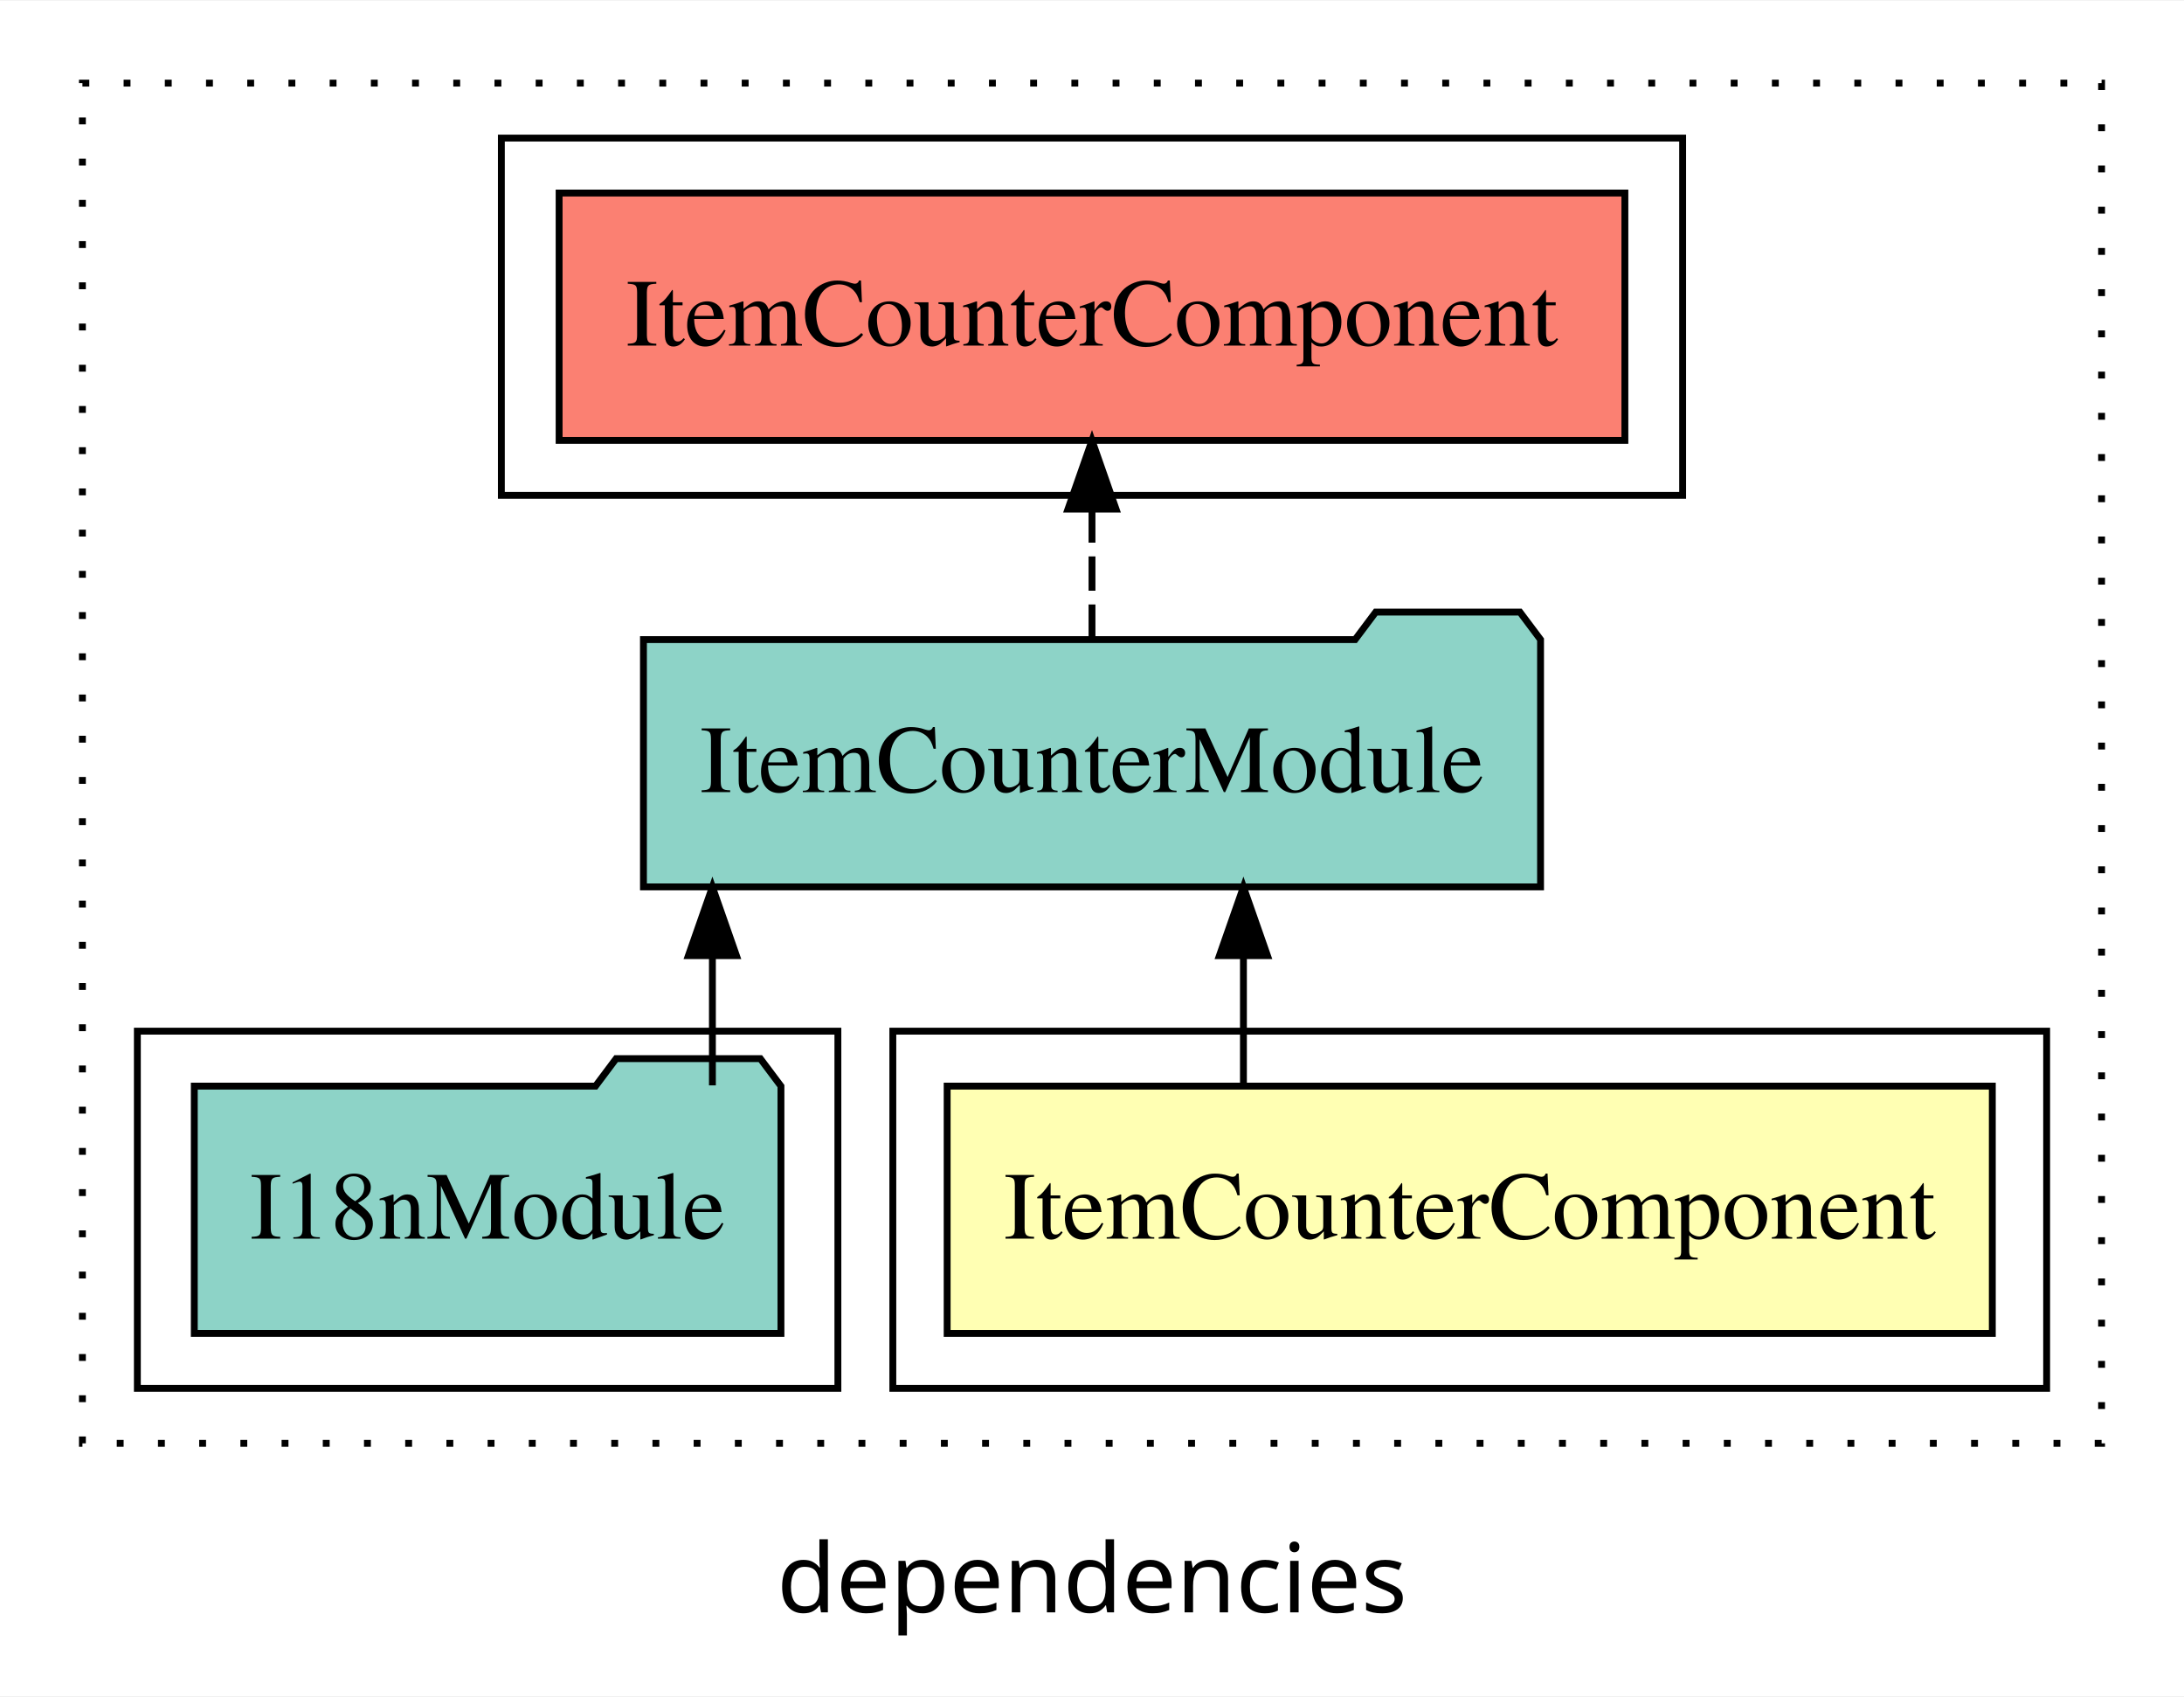
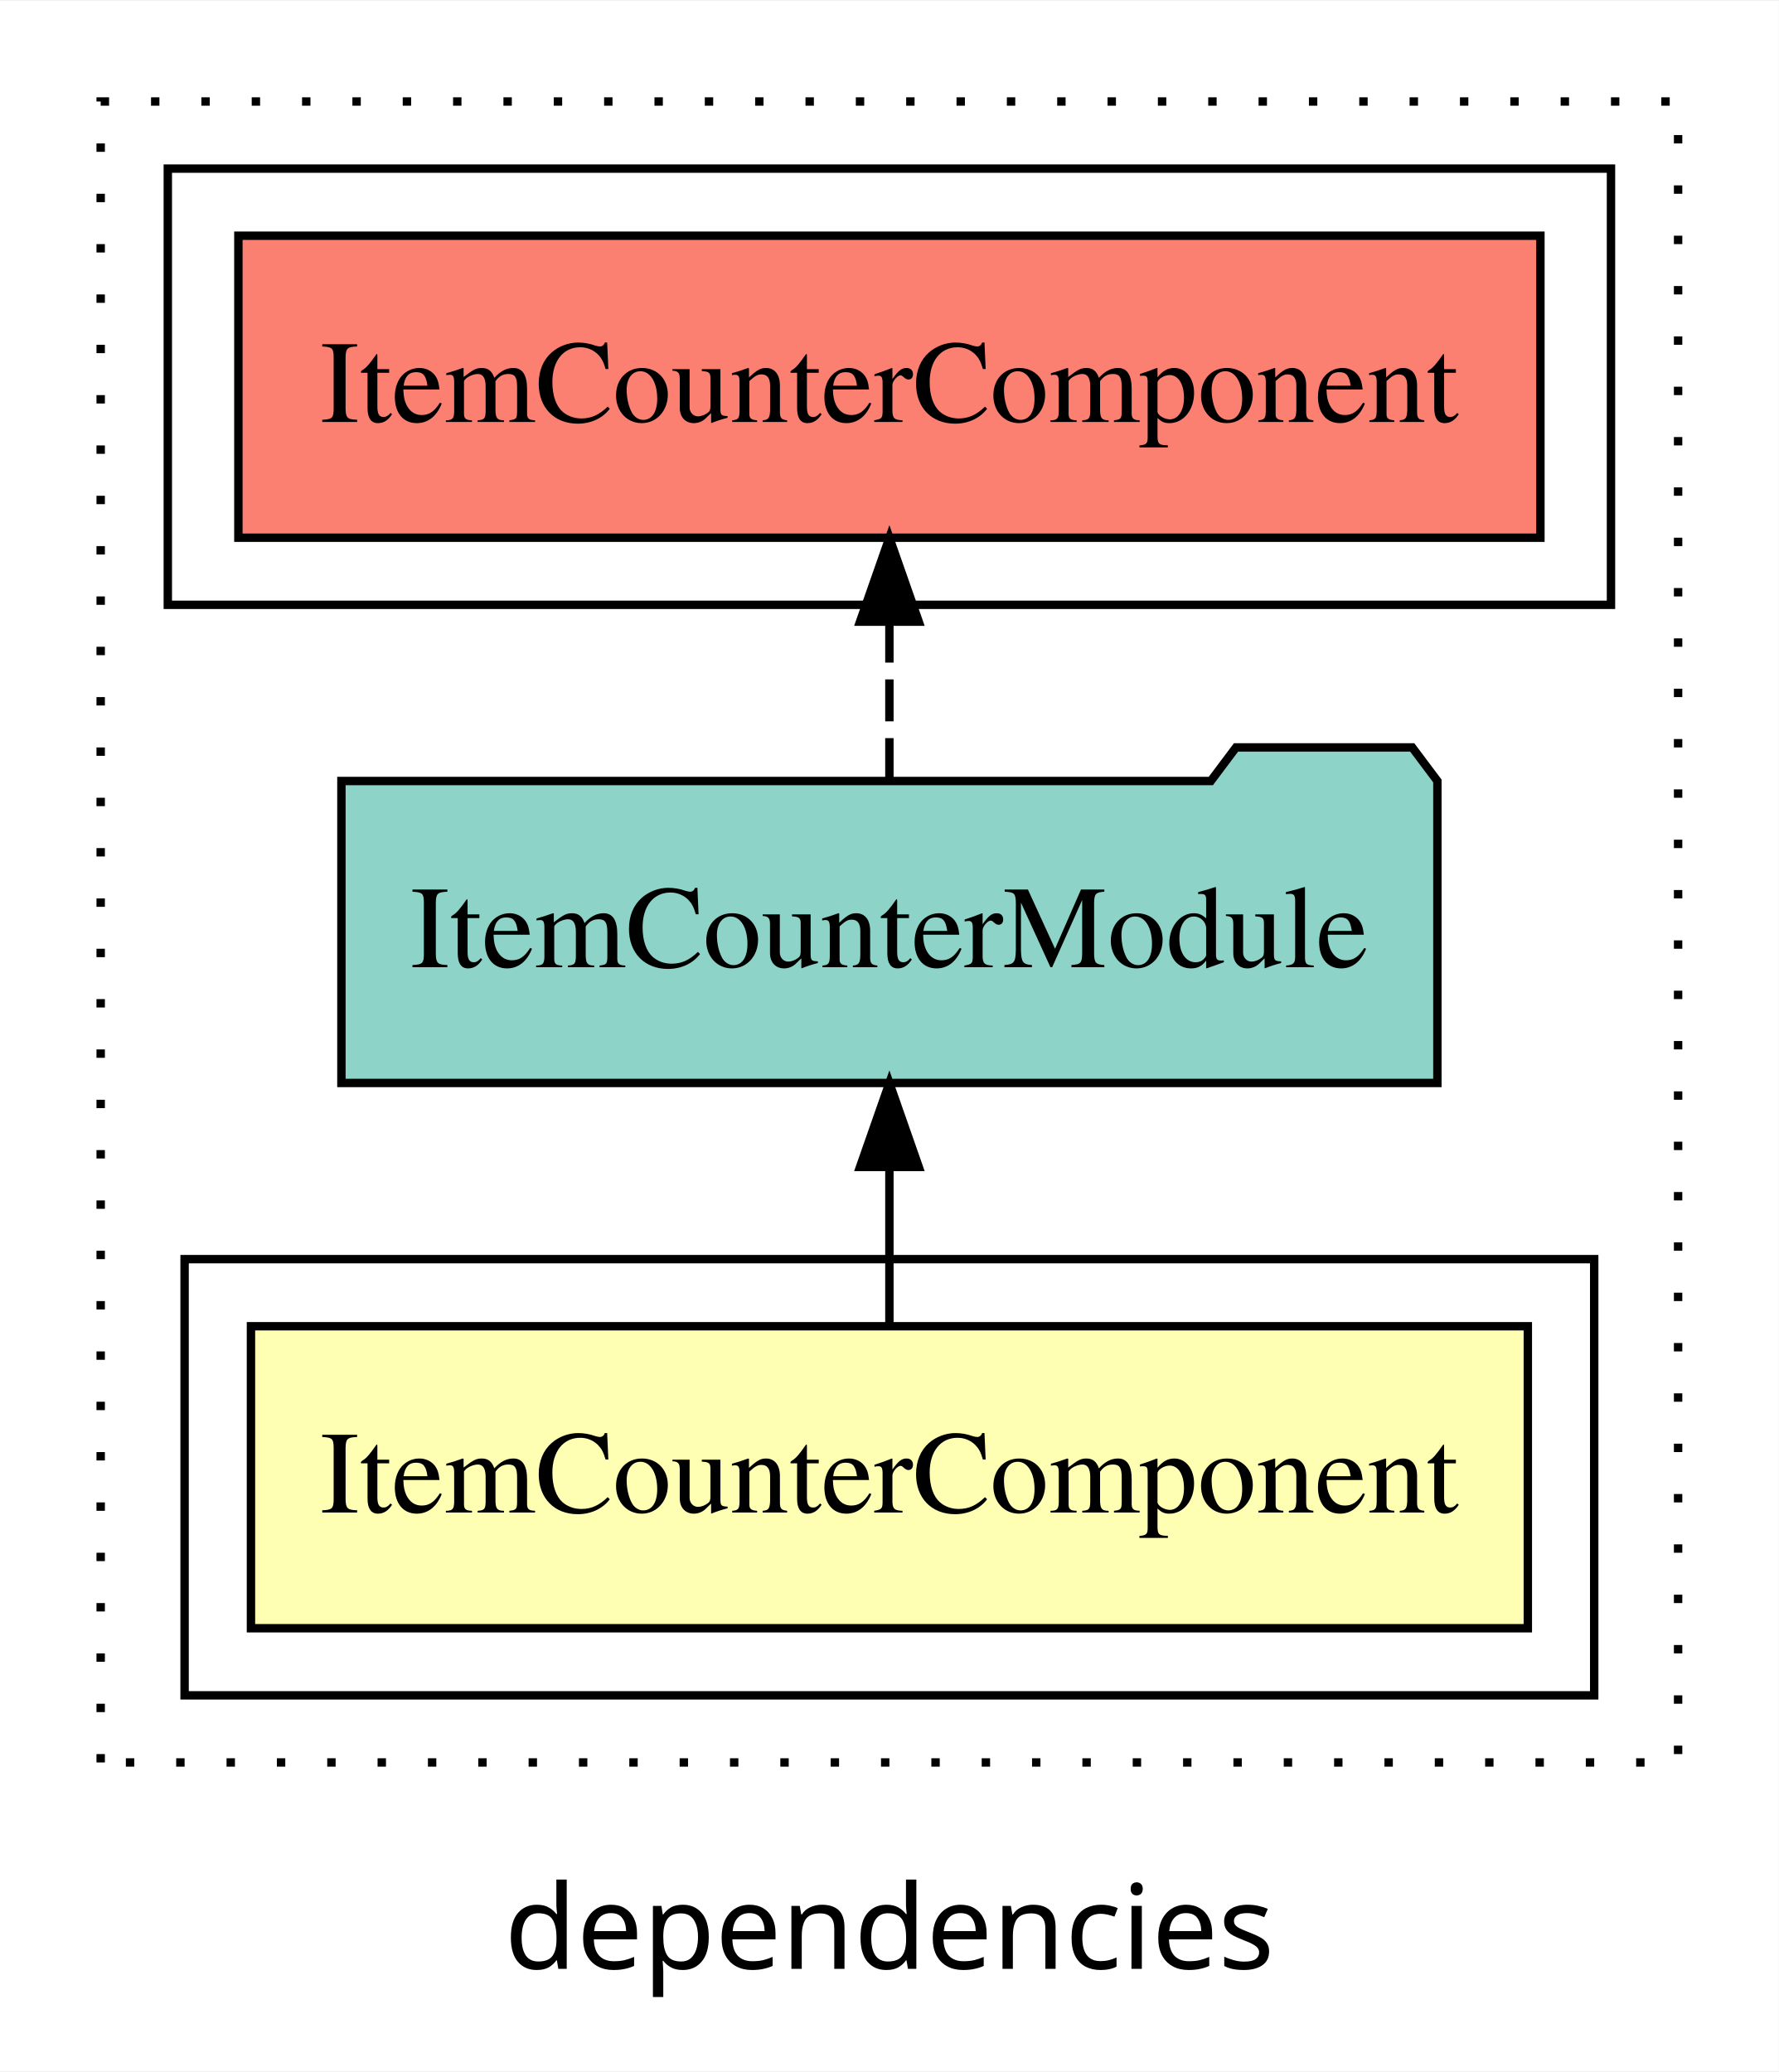
- <svg xmlns="http://www.w3.org/2000/svg" width="318pt" height="247pt" viewBox="0.00 0.00 318.00 246.80">
+ <svg xmlns="http://www.w3.org/2000/svg" width="212pt" height="247pt" viewBox="0.00 0.00 212.00 246.80">
  <g id="graph0" class="graph" transform="scale(1 1) rotate(0) translate(4 242.8)">
-     <polygon fill="white" stroke="transparent" points="-4,4 -4,-242.8 314,-242.8 314,4 -4,4" />
-     <text text-anchor="middle" x="155" y="-8.2" font-family="sans-serif" font-size="14.00">dependencies</text>
+     <polygon fill="white" stroke="transparent" points="-4,4 -4,-242.8 208,-242.8 208,4 -4,4" />
+     <text text-anchor="middle" x="102" y="-8.2" font-family="sans-serif" font-size="14.00">dependencies</text>
    <g id="clust1" class="cluster">
-       <polygon fill="none" stroke="black" stroke-dasharray="1,5" points="8,-32.8 8,-230.8 302,-230.8 302,-32.8 8,-32.8" />
+       <polygon fill="none" stroke="black" stroke-dasharray="1,5" points="8,-32.8 8,-230.8 196,-230.8 196,-32.8 8,-32.8" />
    </g>
    <g id="clust2" class="cluster">
-       <polygon fill="none" stroke="black" points="126,-40.8 126,-92.8 294,-92.8 294,-40.8 126,-40.8" />
+       <polygon fill="none" stroke="black" points="18,-40.8 18,-92.8 186,-92.8 186,-40.8 18,-40.8" />
    </g>
    <g id="clust5" class="cluster">
-       <polygon fill="none" stroke="black" points="69,-170.8 69,-222.8 241,-222.8 241,-170.8 69,-170.8" />
-     </g>
-     <g id="clust4" class="cluster">
-       <polygon fill="none" stroke="black" points="16,-40.8 16,-92.8 118,-92.8 118,-40.8 16,-40.8" />
+       <polygon fill="none" stroke="black" points="16,-170.8 16,-222.8 188,-222.8 188,-170.8 16,-170.8" />
    </g>
    <g id="node1" class="node">
-       <polygon fill="#ffffb3" stroke="black" points="286.09,-84.8 133.91,-84.8 133.91,-48.8 286.09,-48.8 286.09,-84.8" />
-       <text text-anchor="middle" x="210" y="-62.6" font-family="Times,serif" font-size="14.00">ItemCounterComponent</text>
+       <polygon fill="#ffffb3" stroke="black" points="178.09,-84.8 25.91,-84.8 25.91,-48.8 178.09,-48.8 178.09,-84.8" />
+       <text text-anchor="middle" x="102" y="-62.6" font-family="Times,serif" font-size="14.00">ItemCounterComponent</text>
    </g>
    <g id="node2" class="node">
-       <polygon fill="#8dd3c7" stroke="black" points="220.31,-149.8 217.31,-153.8 196.31,-153.8 193.31,-149.8 89.69,-149.8 89.69,-113.8 220.31,-113.8 220.31,-149.8" />
-       <text text-anchor="middle" x="155" y="-127.6" font-family="Times,serif" font-size="14.00">ItemCounterModule</text>
+       <polygon fill="#8dd3c7" stroke="black" points="167.31,-149.8 164.31,-153.8 143.31,-153.8 140.31,-149.8 36.69,-149.8 36.69,-113.8 167.31,-113.8 167.31,-149.8" />
+       <text text-anchor="middle" x="102" y="-127.6" font-family="Times,serif" font-size="14.00">ItemCounterModule</text>
    </g>
    <g id="edge1" class="edge">
-       <path fill="none" stroke="black" d="M177.05,-84.91C177.05,-84.91 177.05,-103.79 177.05,-103.79" />
-       <polygon fill="black" stroke="black" points="173.55,-103.79 177.05,-113.79 180.55,-103.79 173.55,-103.79" />
-     </g>
-     <g id="node4" class="node">
-       <polygon fill="#fb8072" stroke="black" points="232.59,-214.8 77.41,-214.8 77.41,-178.8 232.59,-178.8 232.59,-214.8" />
-       <text text-anchor="middle" x="155" y="-192.6" font-family="Times,serif" font-size="14.00">ItemCounterComponent </text>
-     </g>
-     <g id="edge3" class="edge">
-       <path fill="none" stroke="black" stroke-dasharray="5,2" d="M155,-149.91C155,-149.91 155,-168.79 155,-168.79" />
-       <polygon fill="black" stroke="black" points="151.5,-168.79 155,-178.79 158.5,-168.79 151.5,-168.79" />
+       <path fill="none" stroke="black" d="M102,-84.91C102,-84.91 102,-103.79 102,-103.79" />
+       <polygon fill="black" stroke="black" points="98.5,-103.79 102,-113.79 105.5,-103.79 98.5,-103.79" />
    </g>
    <g id="node3" class="node">
-       <polygon fill="#8dd3c7" stroke="black" points="109.71,-84.8 106.71,-88.8 85.71,-88.8 82.71,-84.8 24.29,-84.8 24.29,-48.8 109.71,-48.8 109.71,-84.8" />
-       <text text-anchor="middle" x="67" y="-62.6" font-family="Times,serif" font-size="14.00">I18nModule</text>
+       <polygon fill="#fb8072" stroke="black" points="179.59,-214.8 24.41,-214.8 24.41,-178.8 179.59,-178.8 179.59,-214.8" />
+       <text text-anchor="middle" x="102" y="-192.6" font-family="Times,serif" font-size="14.00">ItemCounterComponent </text>
    </g>
    <g id="edge2" class="edge">
-       <path fill="none" stroke="black" d="M99.73,-84.91C99.73,-84.91 99.73,-103.79 99.73,-103.79" />
-       <polygon fill="black" stroke="black" points="96.23,-103.79 99.73,-113.79 103.23,-103.79 96.23,-103.79" />
+       <path fill="none" stroke="black" stroke-dasharray="5,2" d="M102,-149.91C102,-149.91 102,-168.79 102,-168.79" />
+       <polygon fill="black" stroke="black" points="98.5,-168.79 102,-178.79 105.5,-168.79 98.5,-168.79" />
    </g>
  </g>
</svg>
